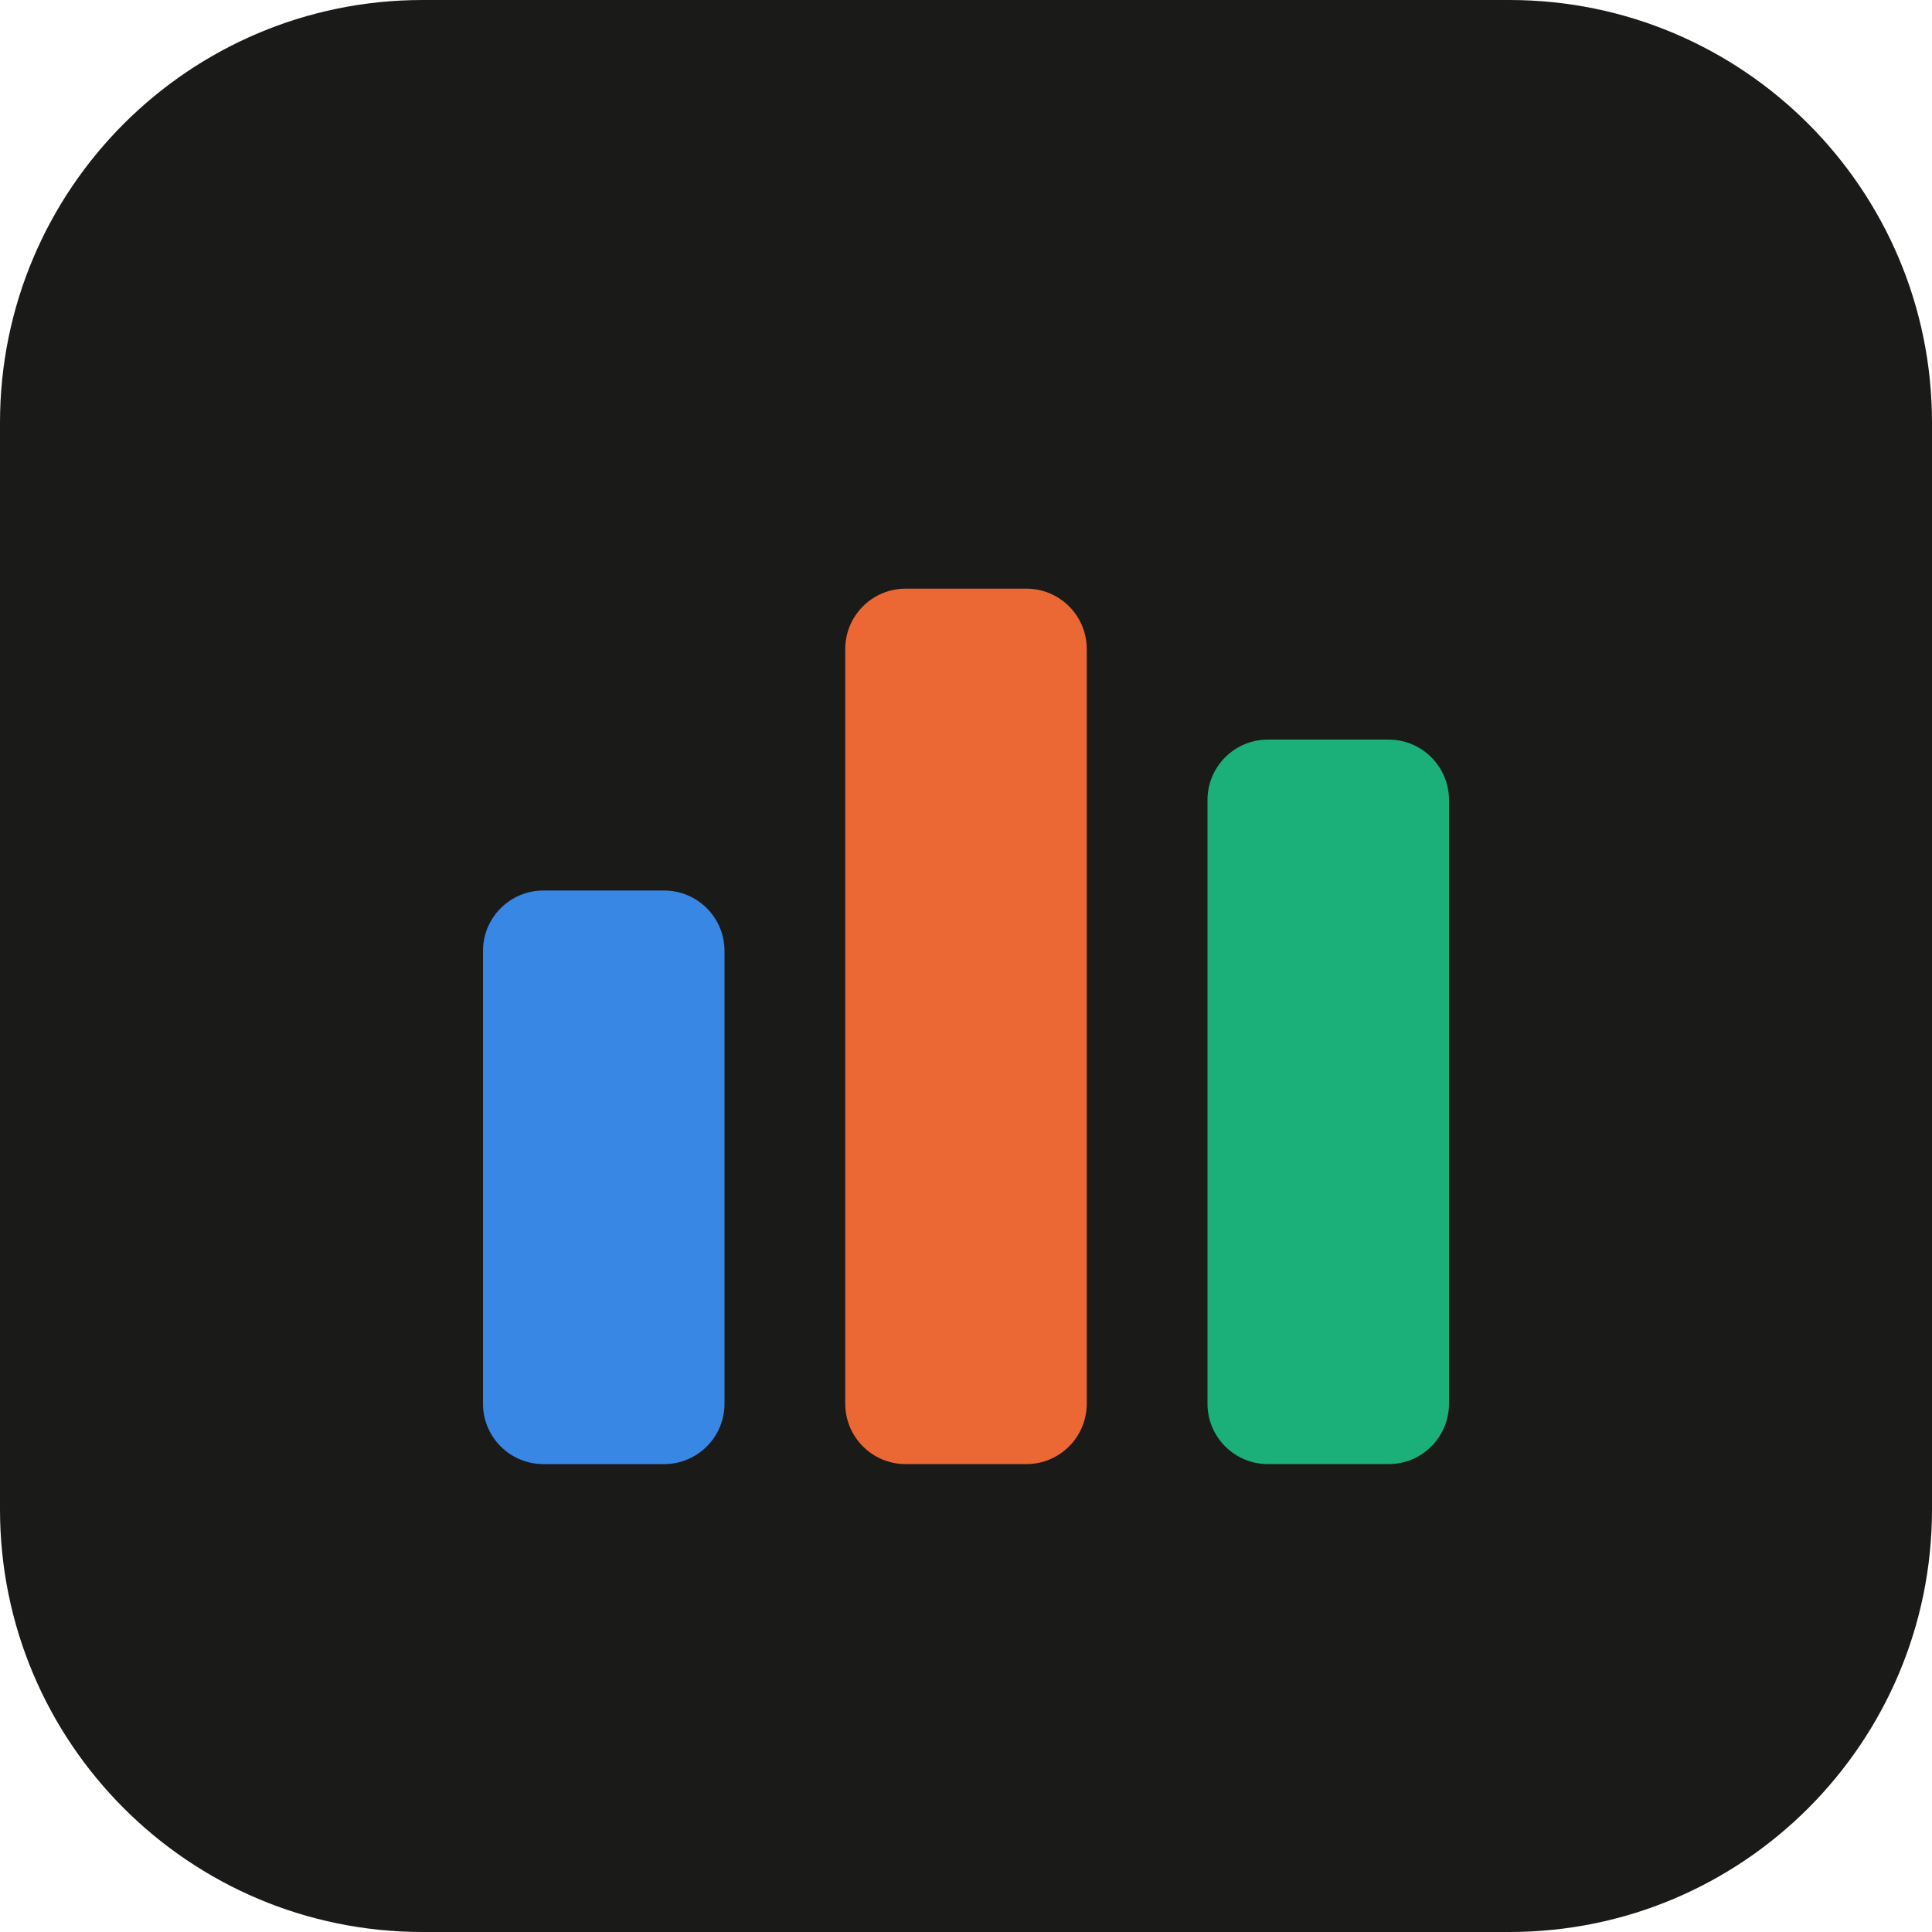
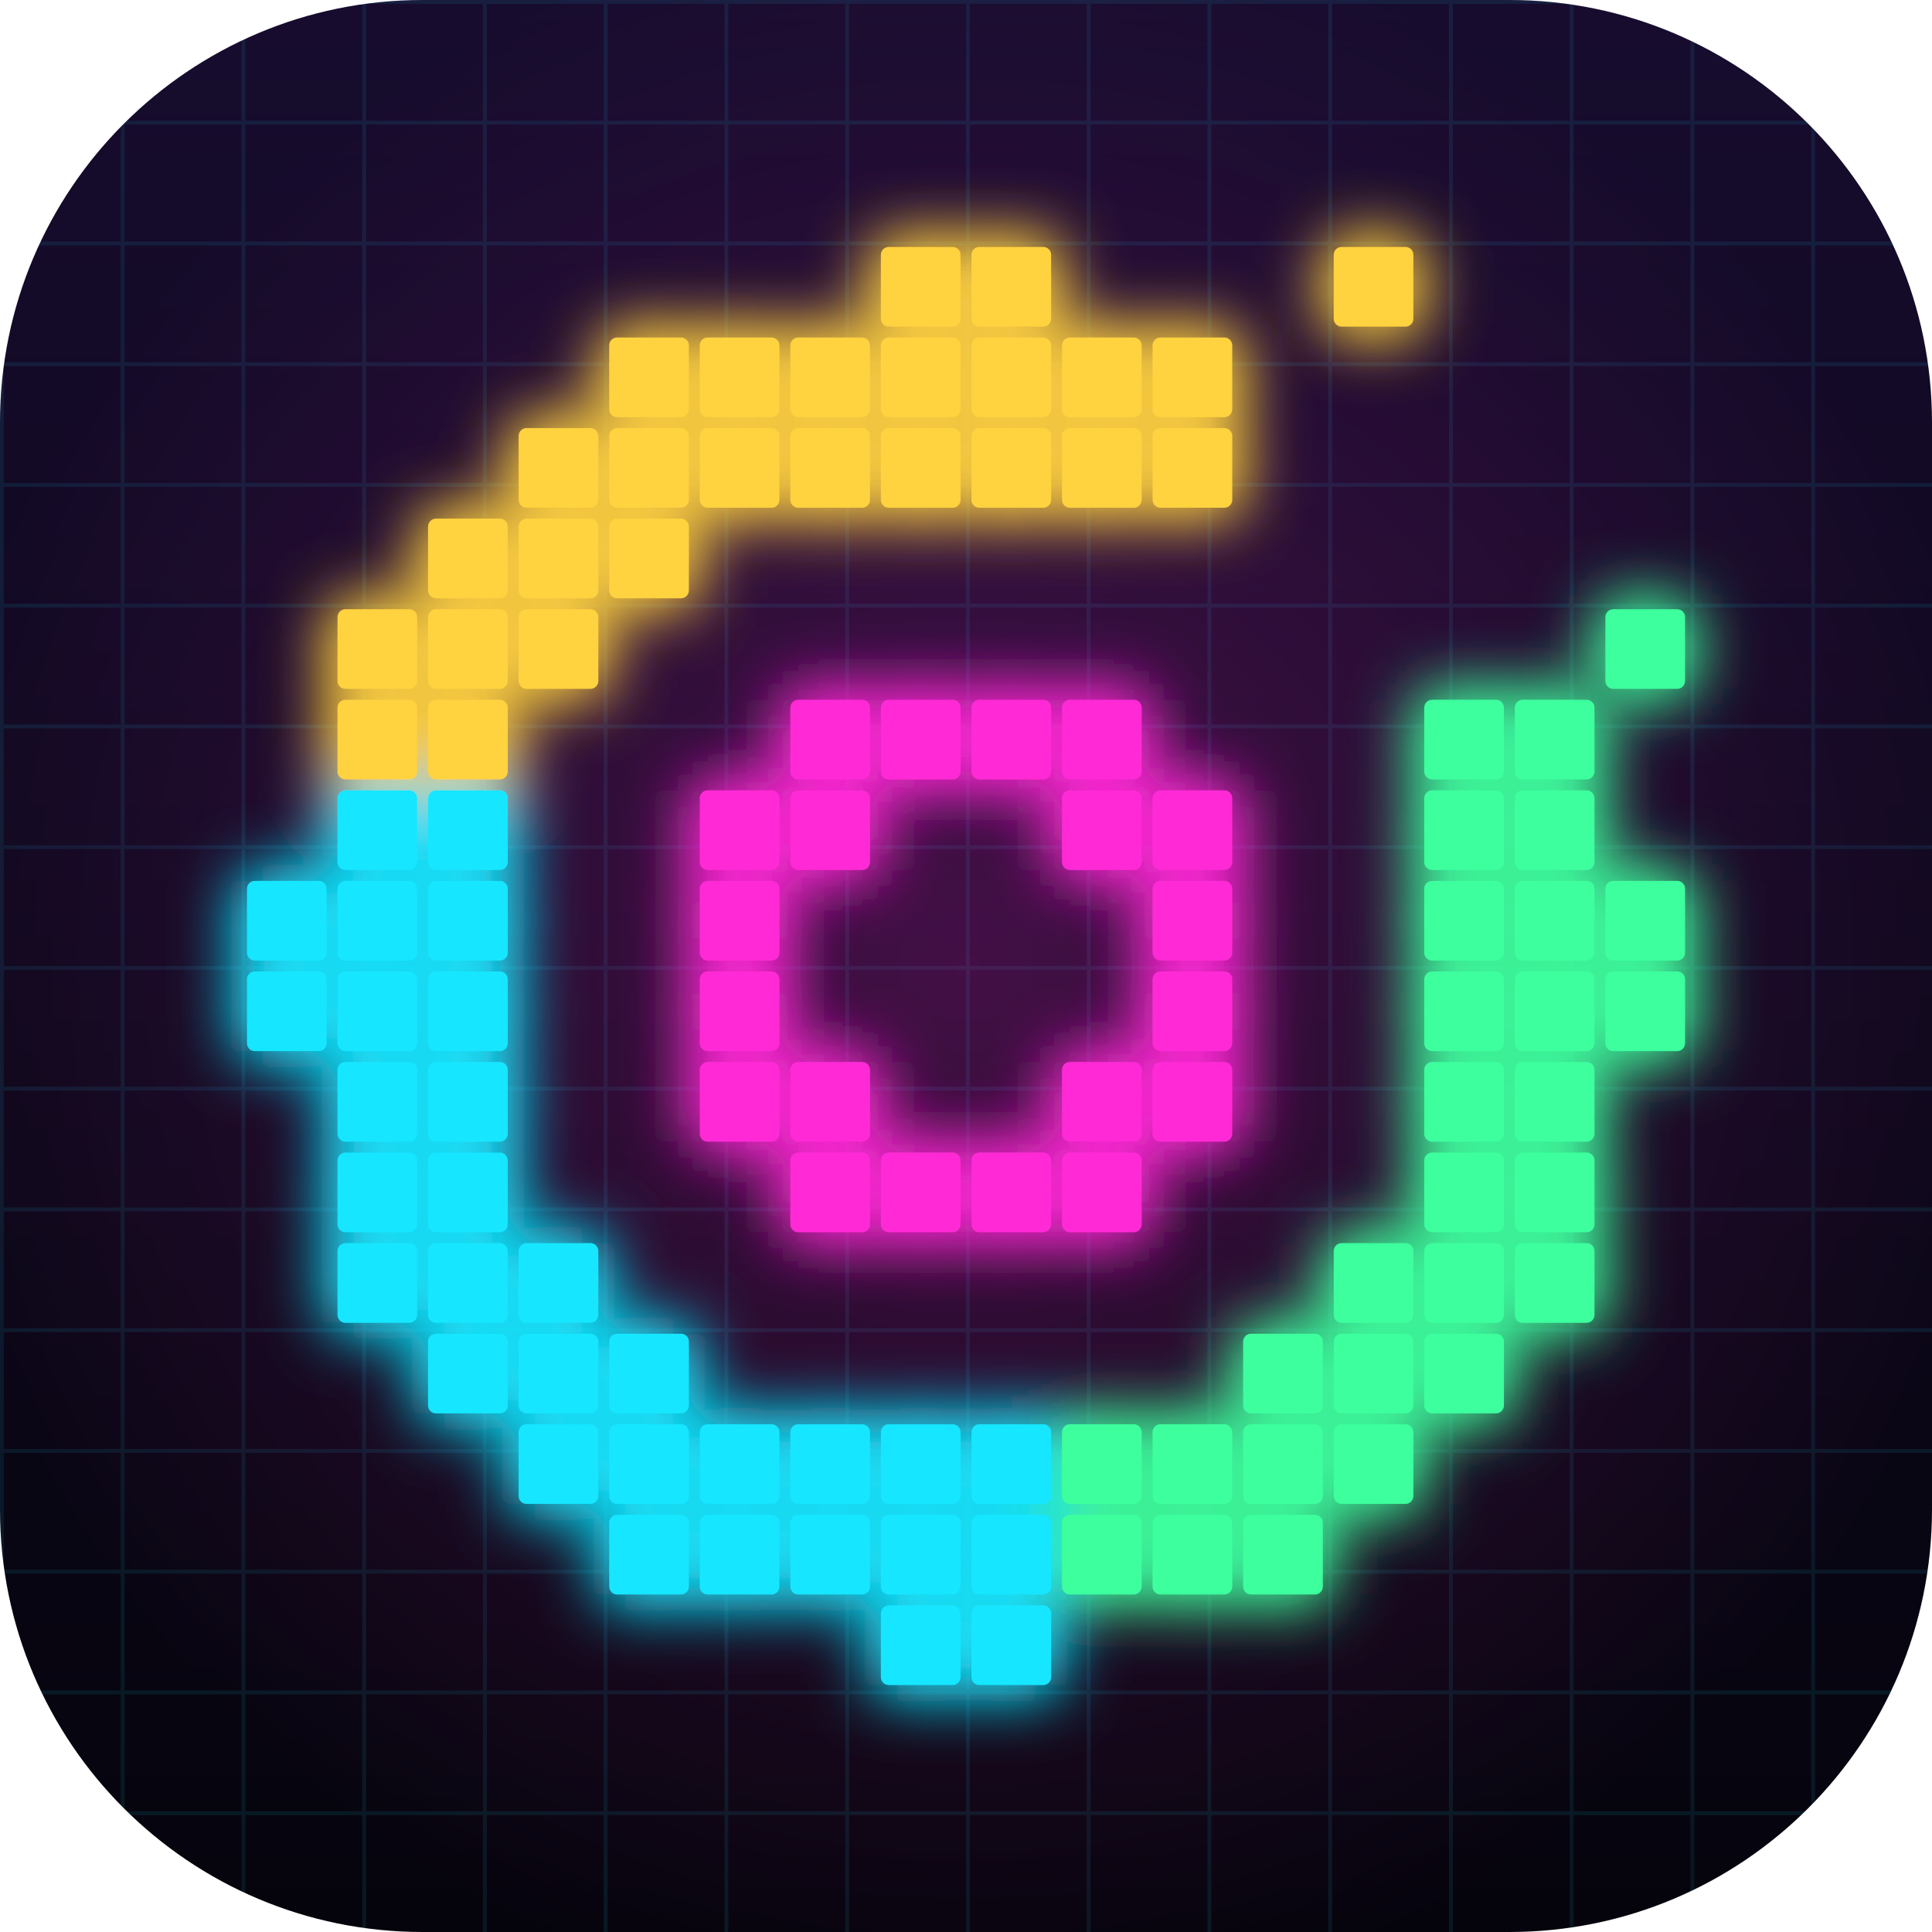
<svg xmlns="http://www.w3.org/2000/svg" viewBox="0 0 512 512">
-   <rect width="512" height="512" rx="112" fill="#1a1a19" />
-   <rect x="128" y="236" width="64" height="152" rx="16" fill="#3987e5" />
-   <rect x="224" y="156" width="64" height="232" rx="16" fill="#eb6834" />
-   <rect x="320" y="196" width="64" height="192" rx="16" fill="#1baf7a" />
+   <defs>
+     <linearGradient id="bg" x1="0" y1="0" x2="0" y2="1">
+       <stop offset="0" stop-color="#170c2e" />
+       <stop offset="1" stop-color="#05040c" />
+     </linearGradient>
+     <radialGradient id="halo">
+       <stop offset="0" stop-color="#ff2bd6" stop-opacity=".22" />
+       <stop offset="1" stop-color="#ff2bd6" stop-opacity="0" />
+     </radialGradient>
+     <pattern id="grid" width="32" height="32" patternUnits="userSpaceOnUse">
+       <path d="M32 0H0V32" fill="none" stroke="#19e6ff" stroke-opacity=".09" stroke-width="2" />
+     </pattern>
+     <filter id="glow" x="-20%" y="-20%" width="140%" height="140%">
+       <feGaussianBlur stdDeviation="9" result="b" />
+       <feMerge>
+         <feMergeNode in="b" />
+         <feMergeNode in="b" />
+         <feMergeNode in="SourceGraphic" />
+       </feMerge>
+     </filter>
+     <clipPath id="round">
+       <rect width="512" height="512" rx="112" />
+     </clipPath>
+   </defs>
+   <g clip-path="url(#round)">
+     <rect width="512" height="512" fill="url(#bg)" />
+     <rect width="512" height="512" fill="url(#grid)" />
+     <circle cx="256" cy="256" r="282" fill="url(#halo)" />
+     <g filter="url(#glow)">
+       <rect x="233.44" y="65.44" width="21.12" height="21.12" rx="2.1" fill="#ffd23f" />
+       <rect x="257.44" y="65.44" width="21.12" height="21.12" rx="2.1" fill="#ffd23f" />
+       <rect x="161.44" y="89.44" width="21.12" height="21.12" rx="2.1" fill="#ffd23f" />
+       <rect x="185.44" y="89.44" width="21.12" height="21.12" rx="2.1" fill="#ffd23f" />
+       <rect x="209.44" y="89.44" width="21.12" height="21.12" rx="2.1" fill="#ffd23f" />
+       <rect x="233.44" y="89.44" width="21.12" height="21.12" rx="2.1" fill="#ffd23f" />
+       <rect x="257.44" y="89.44" width="21.12" height="21.12" rx="2.1" fill="#ffd23f" />
+       <rect x="281.44" y="89.44" width="21.12" height="21.12" rx="2.1" fill="#ffd23f" />
+       <rect x="305.44" y="89.44" width="21.12" height="21.12" rx="2.1" fill="#ffd23f" />
+       <rect x="137.44" y="113.44" width="21.12" height="21.12" rx="2.1" fill="#ffd23f" />
+       <rect x="161.44" y="113.44" width="21.12" height="21.12" rx="2.1" fill="#ffd23f" />
+       <rect x="185.44" y="113.44" width="21.12" height="21.12" rx="2.1" fill="#ffd23f" />
+       <rect x="209.44" y="113.44" width="21.12" height="21.12" rx="2.1" fill="#ffd23f" />
+       <rect x="233.44" y="113.44" width="21.12" height="21.12" rx="2.1" fill="#ffd23f" />
+       <rect x="257.44" y="113.44" width="21.12" height="21.12" rx="2.1" fill="#ffd23f" />
+       <rect x="281.44" y="113.44" width="21.12" height="21.12" rx="2.1" fill="#ffd23f" />
+       <rect x="305.44" y="113.44" width="21.12" height="21.12" rx="2.1" fill="#ffd23f" />
+       <rect x="113.44" y="137.44" width="21.12" height="21.12" rx="2.1" fill="#ffd23f" />
+       <rect x="137.44" y="137.44" width="21.12" height="21.12" rx="2.1" fill="#ffd23f" />
+       <rect x="161.44" y="137.44" width="21.12" height="21.12" rx="2.1" fill="#ffd23f" />
+       <rect x="89.44" y="161.44" width="21.12" height="21.12" rx="2.1" fill="#ffd23f" />
+       <rect x="113.44" y="161.44" width="21.12" height="21.12" rx="2.1" fill="#ffd23f" />
+       <rect x="137.44" y="161.44" width="21.12" height="21.12" rx="2.1" fill="#ffd23f" />
+       <rect x="89.44" y="185.44" width="21.12" height="21.12" rx="2.1" fill="#ffd23f" />
+       <rect x="113.44" y="185.44" width="21.12" height="21.12" rx="2.1" fill="#ffd23f" />
+       <rect x="209.44" y="185.44" width="21.12" height="21.12" rx="2.1" fill="#ff2bd6" />
+       <rect x="233.44" y="185.44" width="21.12" height="21.12" rx="2.1" fill="#ff2bd6" />
+       <rect x="257.44" y="185.44" width="21.12" height="21.12" rx="2.1" fill="#ff2bd6" />
+       <rect x="281.44" y="185.44" width="21.12" height="21.12" rx="2.1" fill="#ff2bd6" />
+       <rect x="377.44" y="185.44" width="21.12" height="21.12" rx="2.1" fill="#3dff9e" />
+       <rect x="401.44" y="185.44" width="21.12" height="21.12" rx="2.1" fill="#3dff9e" />
+       <rect x="89.44" y="209.44" width="21.12" height="21.12" rx="2.1" fill="#19e6ff" />
+       <rect x="113.44" y="209.44" width="21.12" height="21.12" rx="2.1" fill="#19e6ff" />
+       <rect x="185.44" y="209.44" width="21.12" height="21.12" rx="2.1" fill="#ff2bd6" />
+       <rect x="209.44" y="209.44" width="21.12" height="21.12" rx="2.1" fill="#ff2bd6" />
+       <rect x="281.44" y="209.44" width="21.12" height="21.12" rx="2.1" fill="#ff2bd6" />
+       <rect x="305.44" y="209.44" width="21.12" height="21.12" rx="2.1" fill="#ff2bd6" />
+       <rect x="377.44" y="209.44" width="21.12" height="21.12" rx="2.1" fill="#3dff9e" />
+       <rect x="401.44" y="209.44" width="21.12" height="21.12" rx="2.1" fill="#3dff9e" />
+       <rect x="65.44" y="233.44" width="21.12" height="21.12" rx="2.1" fill="#19e6ff" />
+       <rect x="89.44" y="233.44" width="21.12" height="21.12" rx="2.1" fill="#19e6ff" />
+       <rect x="113.44" y="233.44" width="21.12" height="21.12" rx="2.1" fill="#19e6ff" />
+       <rect x="185.44" y="233.44" width="21.12" height="21.12" rx="2.1" fill="#ff2bd6" />
+       <rect x="305.44" y="233.44" width="21.12" height="21.12" rx="2.1" fill="#ff2bd6" />
+       <rect x="377.44" y="233.44" width="21.12" height="21.12" rx="2.1" fill="#3dff9e" />
+       <rect x="401.44" y="233.44" width="21.12" height="21.12" rx="2.1" fill="#3dff9e" />
+       <rect x="425.44" y="233.44" width="21.12" height="21.12" rx="2.1" fill="#3dff9e" />
+       <rect x="65.44" y="257.44" width="21.12" height="21.12" rx="2.1" fill="#19e6ff" />
+       <rect x="89.44" y="257.44" width="21.12" height="21.12" rx="2.1" fill="#19e6ff" />
+       <rect x="113.44" y="257.44" width="21.12" height="21.12" rx="2.1" fill="#19e6ff" />
+       <rect x="185.44" y="257.44" width="21.12" height="21.12" rx="2.1" fill="#ff2bd6" />
+       <rect x="305.44" y="257.44" width="21.12" height="21.12" rx="2.1" fill="#ff2bd6" />
+       <rect x="377.44" y="257.44" width="21.12" height="21.12" rx="2.1" fill="#3dff9e" />
+       <rect x="401.44" y="257.44" width="21.12" height="21.12" rx="2.1" fill="#3dff9e" />
+       <rect x="425.44" y="257.44" width="21.12" height="21.12" rx="2.1" fill="#3dff9e" />
+       <rect x="89.44" y="281.44" width="21.12" height="21.12" rx="2.1" fill="#19e6ff" />
+       <rect x="113.44" y="281.44" width="21.12" height="21.12" rx="2.1" fill="#19e6ff" />
+       <rect x="185.44" y="281.44" width="21.12" height="21.12" rx="2.1" fill="#ff2bd6" />
+       <rect x="209.44" y="281.44" width="21.12" height="21.12" rx="2.1" fill="#ff2bd6" />
+       <rect x="281.44" y="281.44" width="21.12" height="21.12" rx="2.1" fill="#ff2bd6" />
+       <rect x="305.44" y="281.44" width="21.12" height="21.12" rx="2.1" fill="#ff2bd6" />
+       <rect x="377.44" y="281.44" width="21.12" height="21.12" rx="2.1" fill="#3dff9e" />
+       <rect x="401.44" y="281.44" width="21.12" height="21.12" rx="2.1" fill="#3dff9e" />
+       <rect x="89.44" y="305.44" width="21.12" height="21.12" rx="2.1" fill="#19e6ff" />
+       <rect x="113.44" y="305.44" width="21.12" height="21.12" rx="2.1" fill="#19e6ff" />
+       <rect x="209.44" y="305.44" width="21.12" height="21.12" rx="2.1" fill="#ff2bd6" />
+       <rect x="233.44" y="305.44" width="21.12" height="21.12" rx="2.1" fill="#ff2bd6" />
+       <rect x="257.44" y="305.44" width="21.12" height="21.12" rx="2.1" fill="#ff2bd6" />
+       <rect x="281.44" y="305.44" width="21.12" height="21.12" rx="2.1" fill="#ff2bd6" />
+       <rect x="377.44" y="305.44" width="21.12" height="21.12" rx="2.1" fill="#3dff9e" />
+       <rect x="401.44" y="305.44" width="21.12" height="21.12" rx="2.1" fill="#3dff9e" />
+       <rect x="89.44" y="329.44" width="21.12" height="21.12" rx="2.1" fill="#19e6ff" />
+       <rect x="113.44" y="329.44" width="21.12" height="21.12" rx="2.1" fill="#19e6ff" />
+       <rect x="137.44" y="329.44" width="21.12" height="21.12" rx="2.1" fill="#19e6ff" />
+       <rect x="353.44" y="329.44" width="21.12" height="21.12" rx="2.1" fill="#3dff9e" />
+       <rect x="377.44" y="329.44" width="21.12" height="21.12" rx="2.1" fill="#3dff9e" />
+       <rect x="401.44" y="329.44" width="21.12" height="21.12" rx="2.1" fill="#3dff9e" />
+       <rect x="113.44" y="353.44" width="21.12" height="21.12" rx="2.1" fill="#19e6ff" />
+       <rect x="137.44" y="353.44" width="21.12" height="21.12" rx="2.1" fill="#19e6ff" />
+       <rect x="161.44" y="353.44" width="21.12" height="21.12" rx="2.1" fill="#19e6ff" />
+       <rect x="329.44" y="353.44" width="21.12" height="21.12" rx="2.1" fill="#3dff9e" />
+       <rect x="353.44" y="353.44" width="21.12" height="21.12" rx="2.1" fill="#3dff9e" />
+       <rect x="377.44" y="353.44" width="21.12" height="21.12" rx="2.1" fill="#3dff9e" />
+       <rect x="137.44" y="377.44" width="21.12" height="21.12" rx="2.1" fill="#19e6ff" />
+       <rect x="161.44" y="377.44" width="21.12" height="21.12" rx="2.1" fill="#19e6ff" />
+       <rect x="185.44" y="377.44" width="21.12" height="21.12" rx="2.1" fill="#19e6ff" />
+       <rect x="209.44" y="377.44" width="21.12" height="21.12" rx="2.1" fill="#19e6ff" />
+       <rect x="233.44" y="377.44" width="21.12" height="21.12" rx="2.1" fill="#19e6ff" />
+       <rect x="257.44" y="377.44" width="21.12" height="21.12" rx="2.1" fill="#19e6ff" />
+       <rect x="281.44" y="377.44" width="21.12" height="21.12" rx="2.1" fill="#3dff9e" />
+       <rect x="305.44" y="377.44" width="21.12" height="21.12" rx="2.1" fill="#3dff9e" />
+       <rect x="329.44" y="377.44" width="21.12" height="21.12" rx="2.1" fill="#3dff9e" />
+       <rect x="353.44" y="377.44" width="21.12" height="21.12" rx="2.1" fill="#3dff9e" />
+       <rect x="161.44" y="401.44" width="21.12" height="21.12" rx="2.1" fill="#19e6ff" />
+       <rect x="185.44" y="401.44" width="21.12" height="21.12" rx="2.1" fill="#19e6ff" />
+       <rect x="209.44" y="401.44" width="21.12" height="21.12" rx="2.1" fill="#19e6ff" />
+       <rect x="233.44" y="401.44" width="21.12" height="21.12" rx="2.1" fill="#19e6ff" />
+       <rect x="257.44" y="401.44" width="21.12" height="21.12" rx="2.1" fill="#19e6ff" />
+       <rect x="281.44" y="401.44" width="21.12" height="21.12" rx="2.1" fill="#3dff9e" />
+       <rect x="305.44" y="401.44" width="21.12" height="21.12" rx="2.1" fill="#3dff9e" />
+       <rect x="329.44" y="401.44" width="21.12" height="21.12" rx="2.1" fill="#3dff9e" />
+       <rect x="233.44" y="425.44" width="21.12" height="21.12" rx="2.1" fill="#19e6ff" />
+       <rect x="257.44" y="425.44" width="21.12" height="21.12" rx="2.1" fill="#19e6ff" />
+       <rect x="425.44" y="161.44" width="21.12" height="21.12" rx="2.1" fill="#3dff9e" />
+       <rect x="353.44" y="65.44" width="21.12" height="21.12" rx="2.1" fill="#ffd23f" />
+     </g>
+   </g>
</svg>
